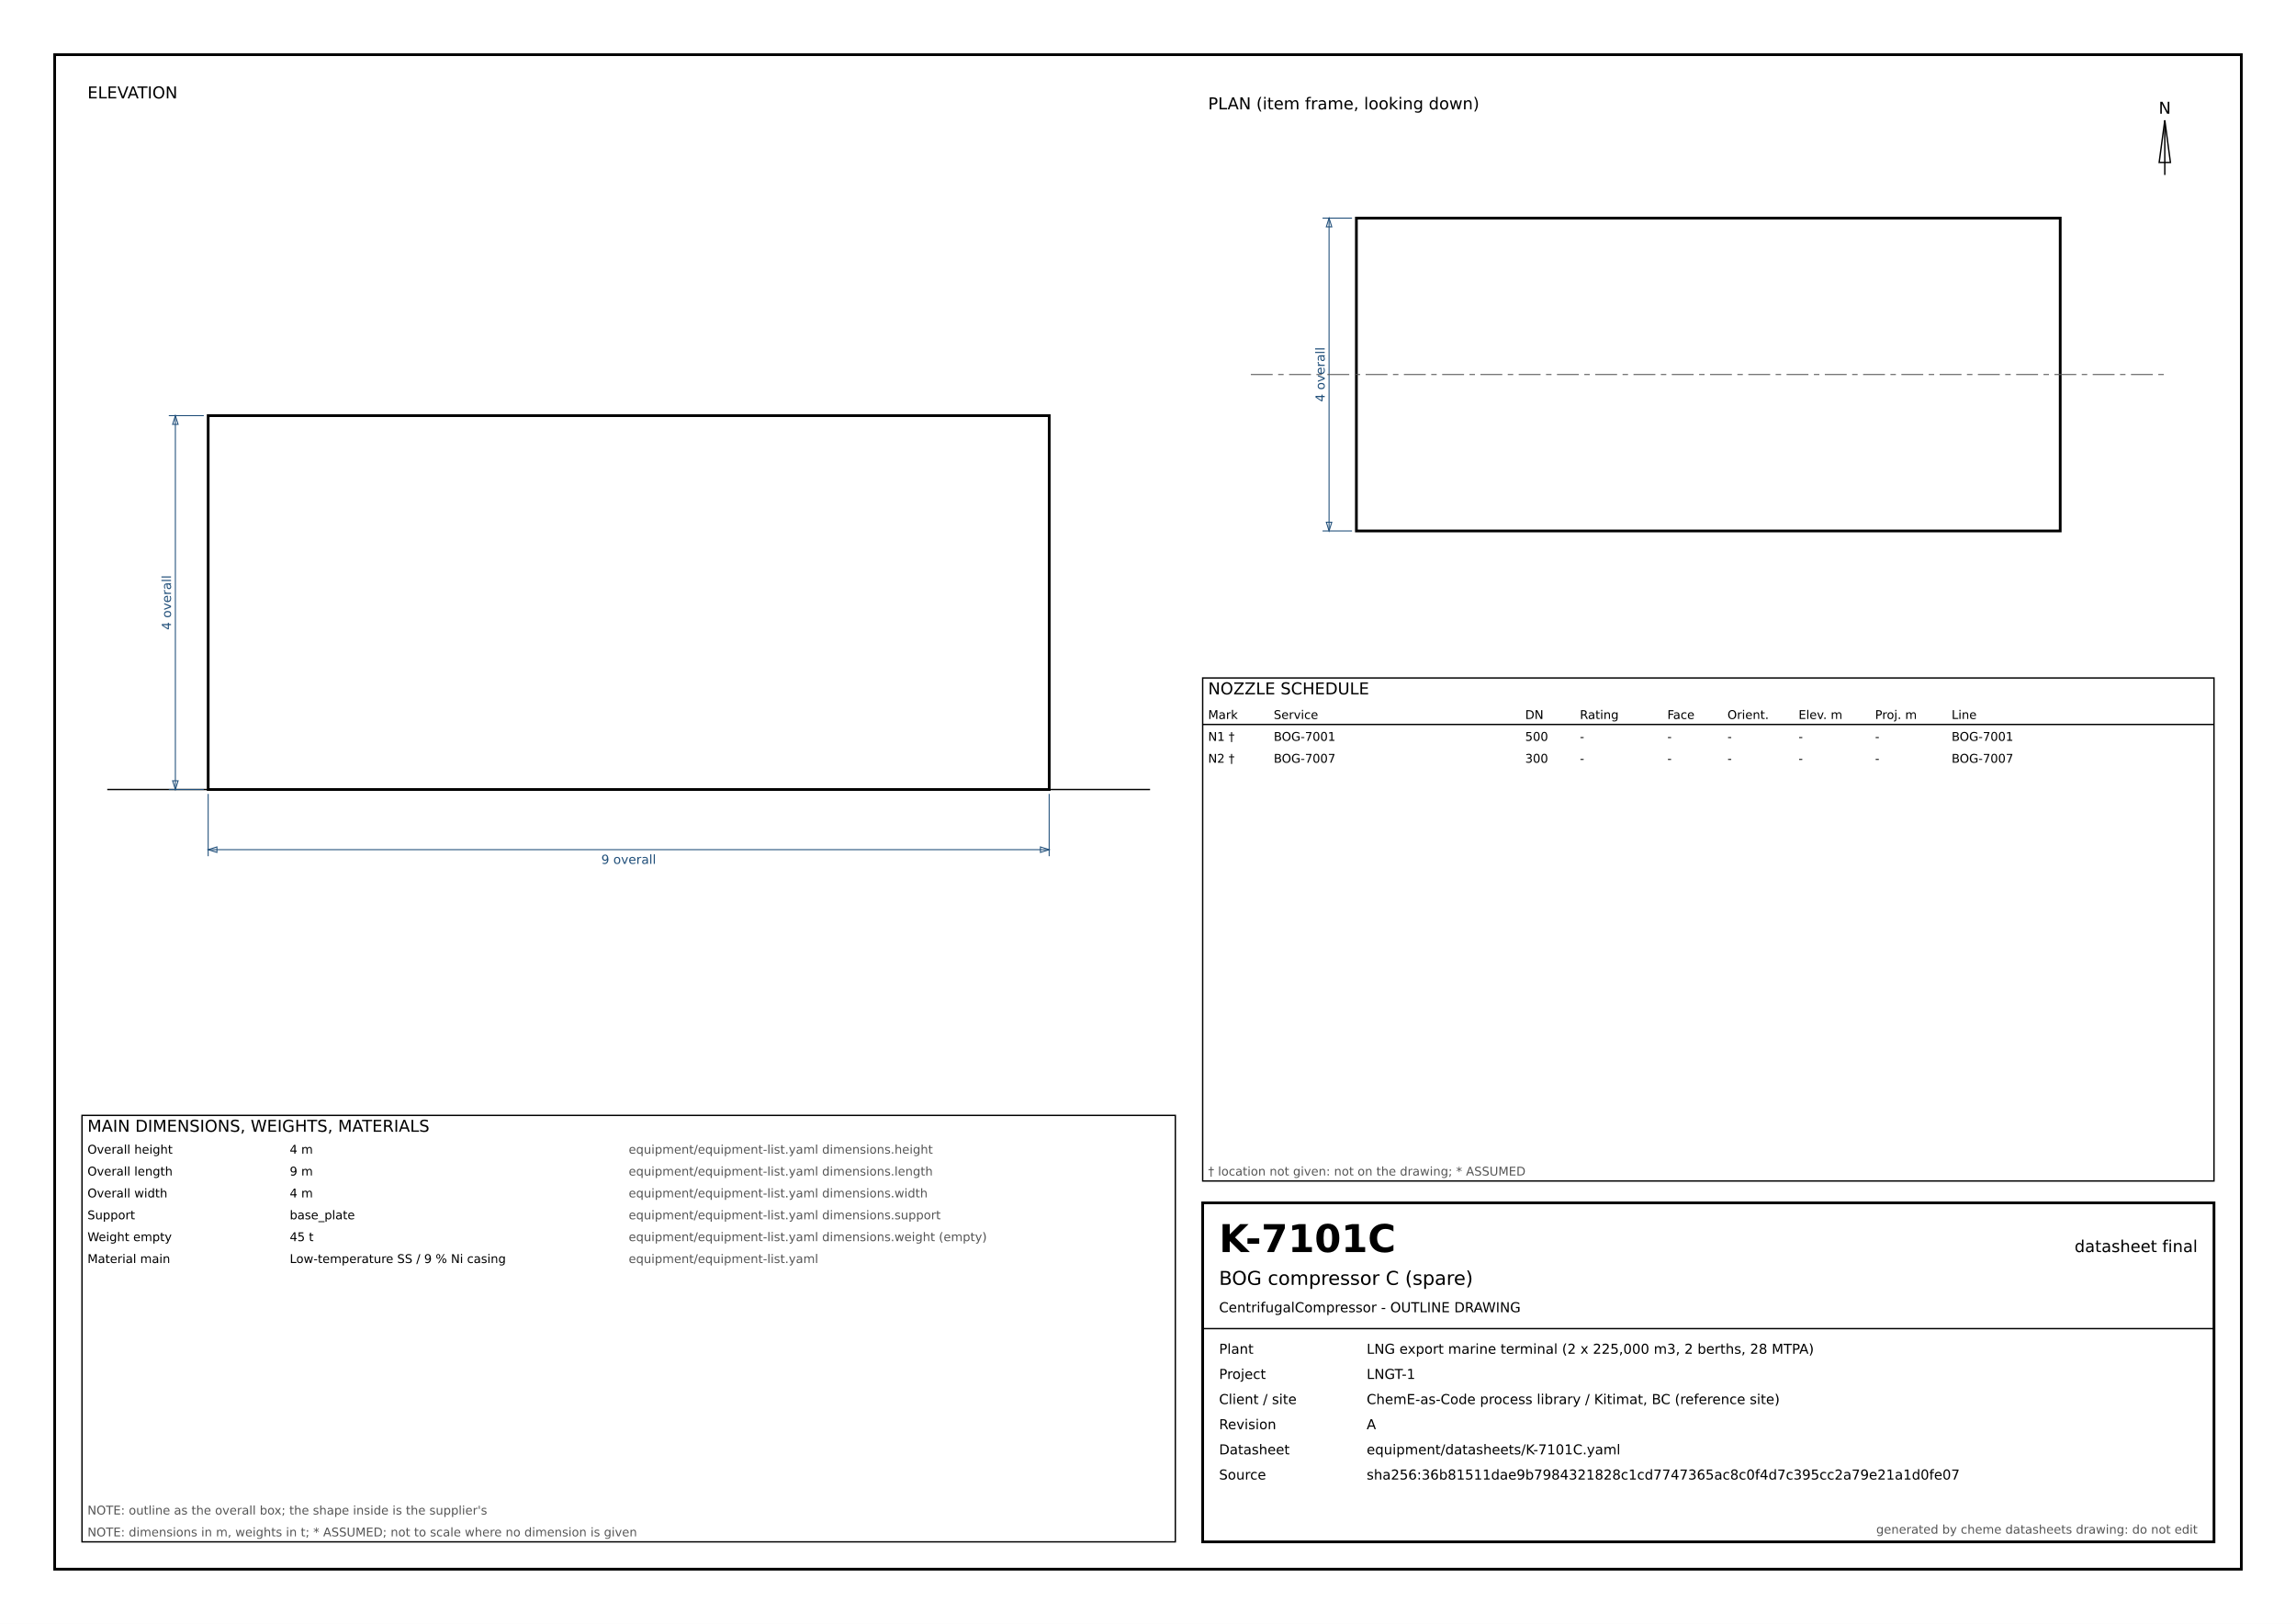
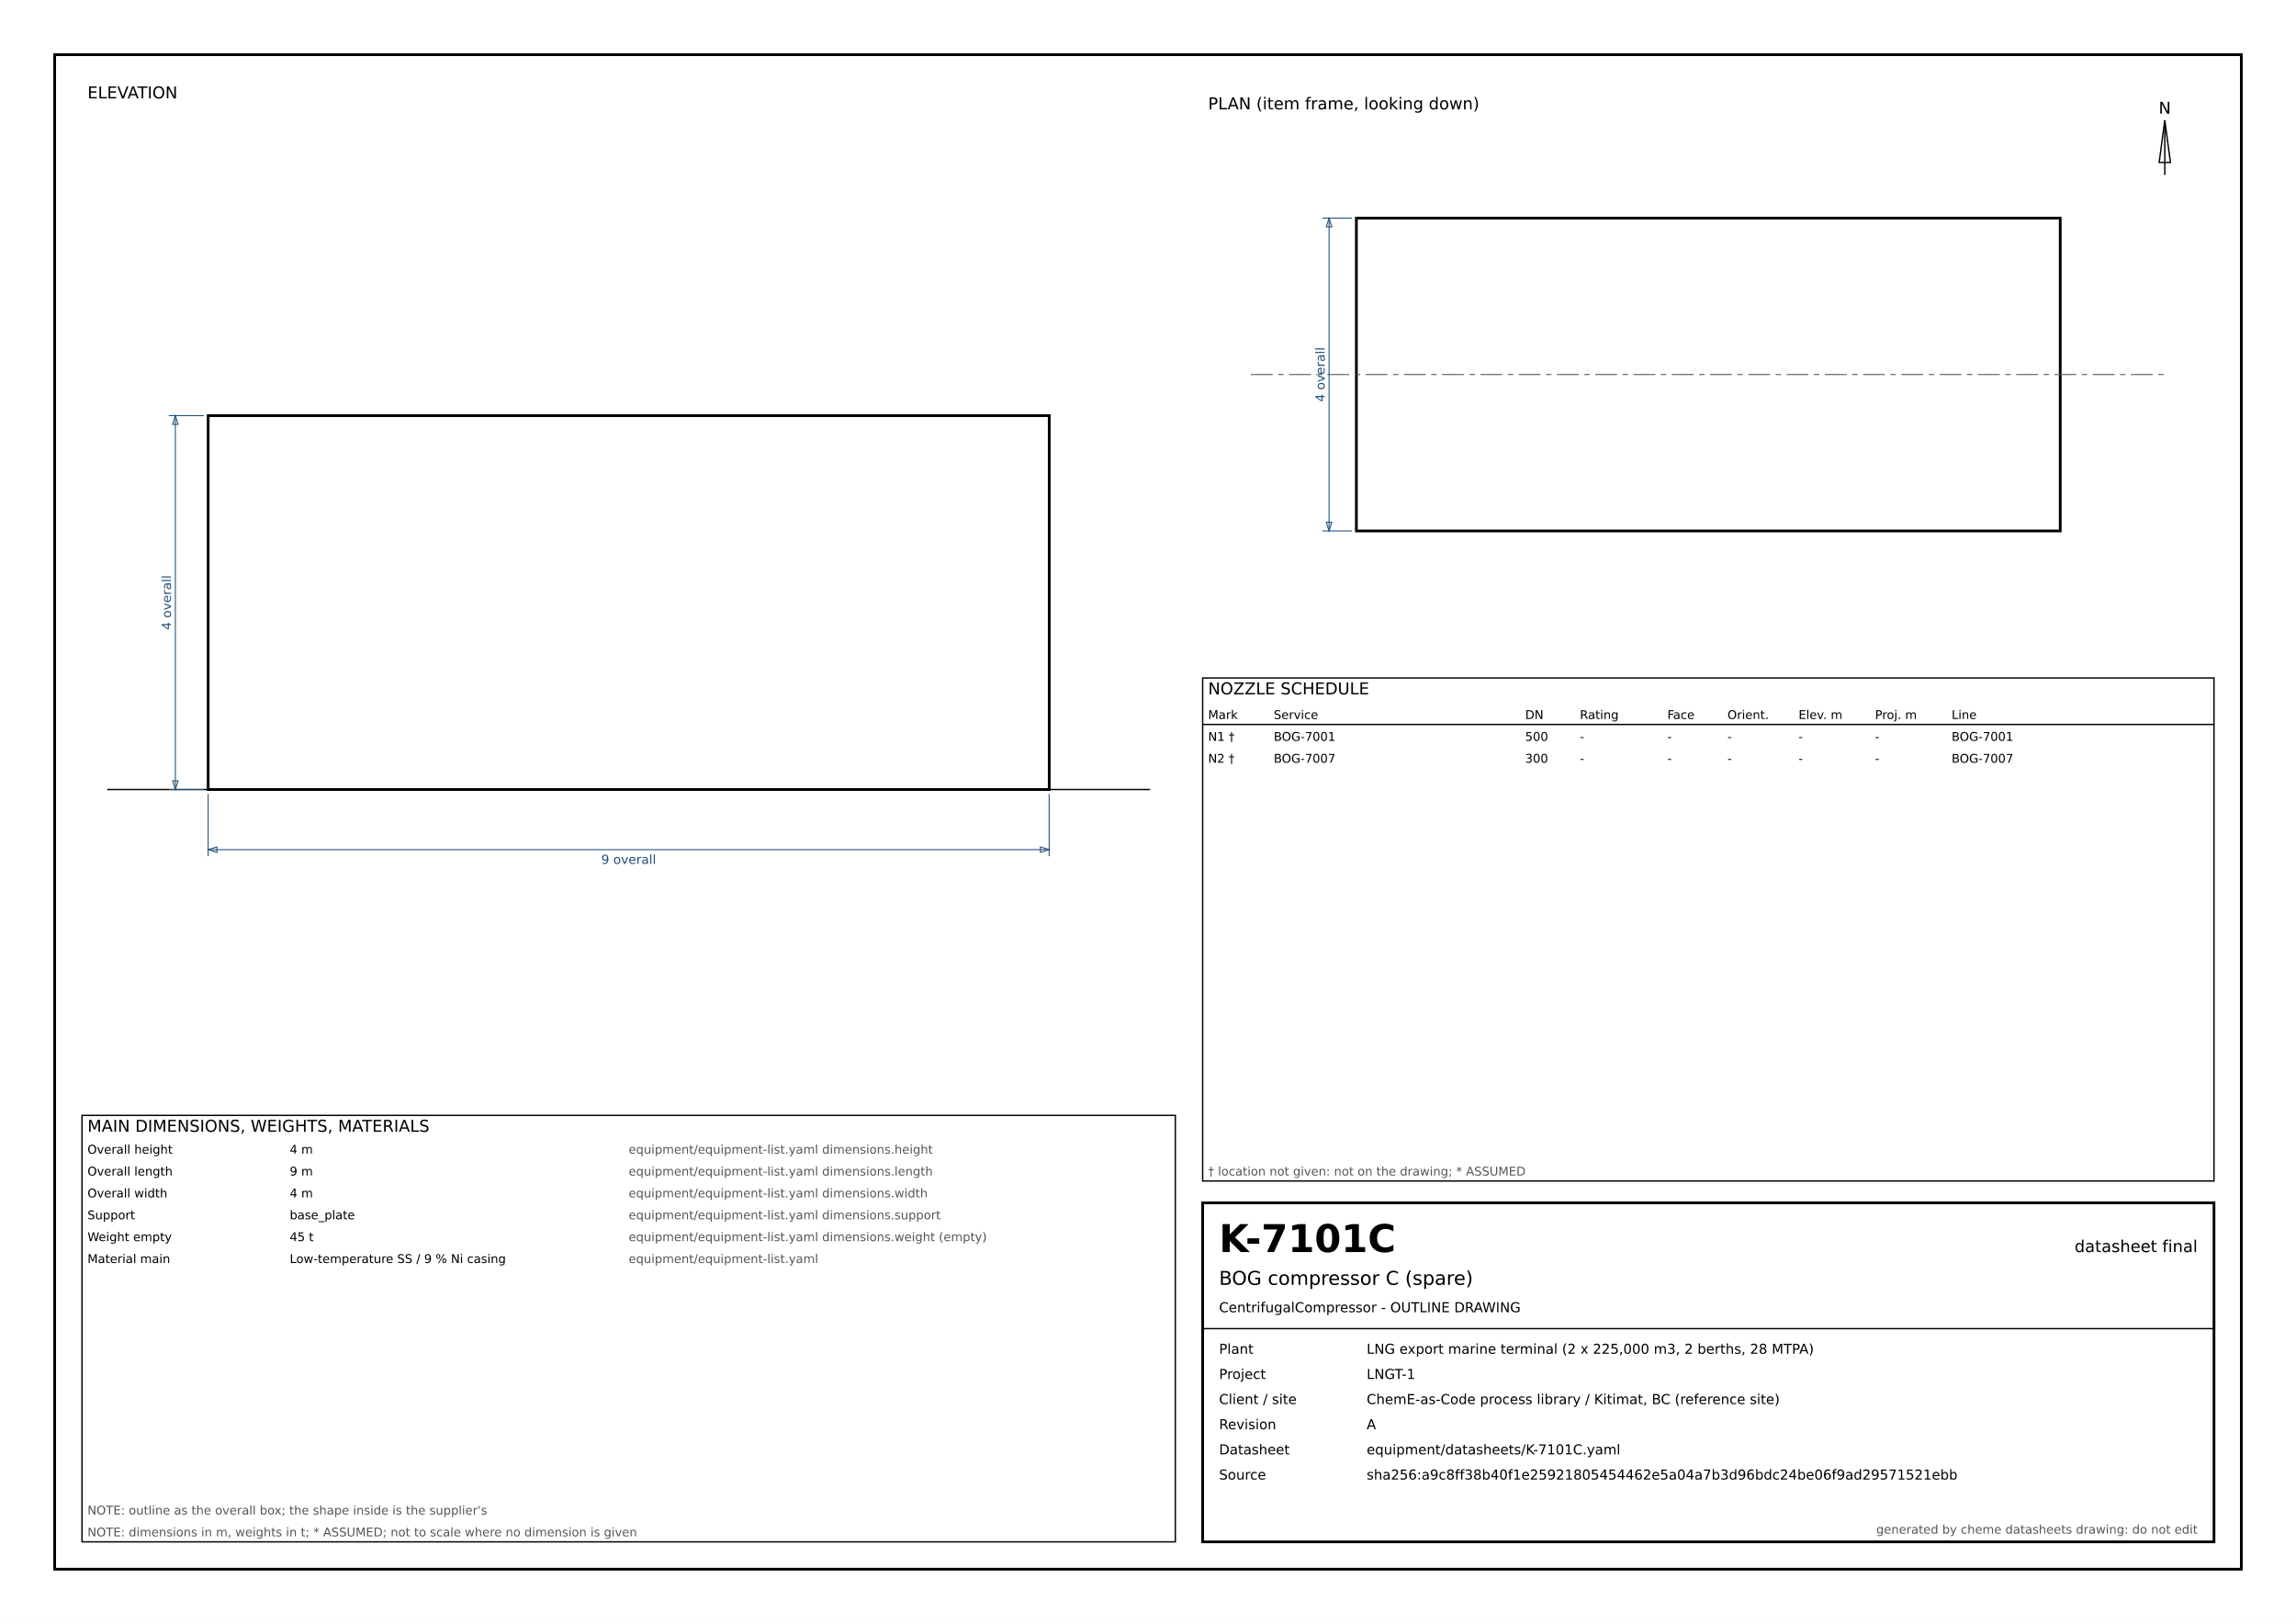
<svg xmlns="http://www.w3.org/2000/svg" width="420mm" height="297mm" viewBox="0 0 420 297">
  <style>
.frame{fill:none;stroke:#000;stroke-width:0.5}
.thin{fill:none;stroke:#000;stroke-width:0.25}
.outline{fill:#fff;stroke:#000;stroke-width:0.5}
.hidden{fill:none;stroke:#000;stroke-width:0.25;stroke-dasharray:1.5 1}
.centre{fill:none;stroke:#555;stroke-width:0.18;stroke-dasharray:4 1 1 1}
.tl{fill:none;stroke:#555;stroke-width:0.18;stroke-dasharray:2 1}
.dim{fill:none;stroke:#1f4e79;stroke-width:0.18}
.nozzle{fill:#fff;stroke:#b71c1c;stroke-width:0.35}
.section{fill:none;stroke:#2e7d32;stroke-width:0.25;stroke-dasharray:2 1}
text{font-family:'DejaVu Sans',Arial,Helvetica,sans-serif;fill:#000}
.t2{font-size:2.2px}.t25{font-size:2.5px}.t3{font-size:3px}.t35{font-size:3.5px}
.t5{font-size:5px;font-weight:bold}.t7{font-size:7px;font-weight:bold}
.dimt{font-size:2.3px;fill:#1f4e79}.nt{font-size:2.3px;fill:#b71c1c}
.note{font-size:2.2px;fill:#555}
.draft{font-size:40px;font-weight:bold;fill:#c62828;fill-opacity:0.12}
</style>
  <rect x="0" y="0" width="420" height="297" fill="#fff" />
  <rect x="10" y="10" width="400" height="277" class="frame" />
  <text x="16" y="18" class="t3" text-anchor="start">ELEVATION</text>
  <rect x="38.08" y="76.02" width="153.85" height="68.38" class="outline" />
  <line x1="19.62" y1="144.4" x2="210.38" y2="144.4" class="thin" />
  <line x1="38.08" y1="145.2" x2="38.08" y2="156.6" class="dim" />
  <line x1="191.92" y1="145.2" x2="191.92" y2="156.6" class="dim" />
  <line x1="38.08" y1="155.4" x2="191.92" y2="155.4" class="dim" />
  <path d="M38.08,155.4 l1.6,0.5 l0,-1 z" class="dim" />
  <path d="M191.92,155.4 l-1.6,0.5 l0,-1 z" class="dim" />
  <text x="115" y="158" class="dimt" text-anchor="middle">9 overall</text>
  <line x1="37.28" y1="144.4" x2="30.88" y2="144.4" class="dim" />
  <line x1="37.28" y1="76.02" x2="30.88" y2="76.02" class="dim" />
  <line x1="32.08" y1="144.4" x2="32.08" y2="76.02" class="dim" />
  <path d="M32.08,144.4 l0.5,-1.6 l-1,0 z" class="dim" />
  <path d="M32.08,76.02 l0.5,1.6 l-1,0 z" class="dim" />
  <text x="31.28" y="110.21" class="dimt" text-anchor="middle" transform="rotate(-90 31.28 110.21)">4 overall</text>
  <rect x="248.12" y="39.89" width="128.75" height="57.22" class="outline" />
  <line x1="247.32" y1="97.11" x2="241.93" y2="97.11" class="dim" />
  <line x1="247.32" y1="39.89" x2="241.93" y2="39.89" class="dim" />
  <line x1="243.12" y1="97.11" x2="243.12" y2="39.89" class="dim" />
  <path d="M243.12,97.11 l0.5,-1.6 l-1,0 z" class="dim" />
  <path d="M243.12,39.89 l0.5,1.6 l-1,0 z" class="dim" />
  <text x="242.32" y="68.5" class="dimt" text-anchor="middle" transform="rotate(-90 242.32 68.5)">4 overall</text>
  <line x1="228.81" y1="68.5" x2="396.19" y2="68.5" class="centre" />
  <line x1="396" y1="32" x2="396" y2="22" class="thin" />
  <path d="M396,22 L394.97,29.71 L397.03,29.71 z" class="thin" />
  <text x="396" y="20.8" class="t3" text-anchor="middle">N</text>
  <text x="221" y="20" class="t3" text-anchor="start">PLAN (item frame, looking down)</text>
  <text x="221" y="127" class="t3" text-anchor="start">NOZZLE SCHEDULE</text>
  <text x="221" y="131.5" class="t2" text-anchor="start">Mark</text>
  <text x="233" y="131.5" class="t2" text-anchor="start">Service</text>
  <text x="279" y="131.5" class="t2" text-anchor="start">DN</text>
  <text x="289" y="131.5" class="t2" text-anchor="start">Rating</text>
  <text x="305" y="131.5" class="t2" text-anchor="start">Face</text>
  <text x="316" y="131.5" class="t2" text-anchor="start">Orient.</text>
  <text x="329" y="131.5" class="t2" text-anchor="start">Elev. m</text>
  <text x="343" y="131.5" class="t2" text-anchor="start">Proj. m</text>
  <text x="357" y="131.5" class="t2" text-anchor="start">Line</text>
  <line x1="220" y1="132.5" x2="405" y2="132.5" class="thin" />
  <text x="221" y="135.5" class="t2" text-anchor="start">N1 †</text>
  <text x="233" y="135.5" class="t2" text-anchor="start">BOG-7001</text>
  <text x="279" y="135.5" class="t2" text-anchor="start">500</text>
  <text x="289" y="135.5" class="t2" text-anchor="start">-</text>
  <text x="305" y="135.5" class="t2" text-anchor="start">-</text>
  <text x="316" y="135.5" class="t2" text-anchor="start">-</text>
  <text x="329" y="135.5" class="t2" text-anchor="start">-</text>
  <text x="343" y="135.5" class="t2" text-anchor="start">-</text>
  <text x="357" y="135.5" class="t2" text-anchor="start">BOG-7001</text>
  <text x="221" y="139.5" class="t2" text-anchor="start">N2 †</text>
  <text x="233" y="139.5" class="t2" text-anchor="start">BOG-7007</text>
  <text x="279" y="139.5" class="t2" text-anchor="start">300</text>
  <text x="289" y="139.5" class="t2" text-anchor="start">-</text>
  <text x="305" y="139.5" class="t2" text-anchor="start">-</text>
  <text x="316" y="139.5" class="t2" text-anchor="start">-</text>
  <text x="329" y="139.5" class="t2" text-anchor="start">-</text>
  <text x="343" y="139.5" class="t2" text-anchor="start">-</text>
  <text x="357" y="139.5" class="t2" text-anchor="start">BOG-7007</text>
  <text x="221" y="215" class="note" text-anchor="start">† location not given: not on the drawing; * ASSUMED</text>
  <rect x="220" y="124" width="185" height="92" class="thin" />
  <text x="16" y="207" class="t3" text-anchor="start">MAIN DIMENSIONS, WEIGHTS, MATERIALS</text>
  <text x="16" y="211" class="t2" text-anchor="start">Overall height</text>
  <text x="53" y="211" class="t2" text-anchor="start">4 m</text>
  <text x="115" y="211" class="note" text-anchor="start">equipment/equipment-list.yaml dimensions.height</text>
  <text x="16" y="215" class="t2" text-anchor="start">Overall length</text>
  <text x="53" y="215" class="t2" text-anchor="start">9 m</text>
  <text x="115" y="215" class="note" text-anchor="start">equipment/equipment-list.yaml dimensions.length</text>
  <text x="16" y="219" class="t2" text-anchor="start">Overall width</text>
  <text x="53" y="219" class="t2" text-anchor="start">4 m</text>
  <text x="115" y="219" class="note" text-anchor="start">equipment/equipment-list.yaml dimensions.width</text>
  <text x="16" y="223" class="t2" text-anchor="start">Support</text>
  <text x="53" y="223" class="t2" text-anchor="start">base_plate</text>
  <text x="115" y="223" class="note" text-anchor="start">equipment/equipment-list.yaml dimensions.support</text>
  <text x="16" y="227" class="t2" text-anchor="start">Weight empty</text>
  <text x="53" y="227" class="t2" text-anchor="start">45 t</text>
  <text x="115" y="227" class="note" text-anchor="start">equipment/equipment-list.yaml dimensions.weight (empty)</text>
  <text x="16" y="231" class="t2" text-anchor="start">Material main</text>
  <text x="53" y="231" class="t2" text-anchor="start">Low-temperature SS / 9 % Ni casing</text>
  <text x="115" y="231" class="note" text-anchor="start">equipment/equipment-list.yaml</text>
  <text x="16" y="277" class="note" text-anchor="start">NOTE: outline as the overall box; the shape inside is the supplier's</text>
  <text x="16" y="281" class="note" text-anchor="start">NOTE: dimensions in m, weights in t; * ASSUMED; not to scale where no dimension is given</text>
  <rect x="15" y="204" width="200" height="78" class="thin" />
  <rect x="220" y="220" width="185" height="62" class="frame" />
  <text x="223" y="229" class="t7" text-anchor="start">K-7101C</text>
  <text x="223" y="235" class="t35" text-anchor="start">BOG compressor C (spare)</text>
  <text x="223" y="240" class="t25" text-anchor="start">CentrifugalCompressor - OUTLINE DRAWING</text>
  <line x1="220" y1="243" x2="405" y2="243" class="thin" />
  <text x="223" y="247.6" class="t25" text-anchor="start">Plant</text>
  <text x="250" y="247.6" class="t25" text-anchor="start">LNG export marine terminal (2 x 225,000 m3, 2 berths, 28 MTPA)</text>
  <text x="223" y="252.2" class="t25" text-anchor="start">Project</text>
  <text x="250" y="252.2" class="t25" text-anchor="start">LNGT-1</text>
  <text x="223" y="256.8" class="t25" text-anchor="start">Client / site</text>
  <text x="250" y="256.8" class="t25" text-anchor="start">ChemE-as-Code process library / Kitimat, BC (reference site)</text>
  <text x="223" y="261.4" class="t25" text-anchor="start">Revision</text>
  <text x="250" y="261.4" class="t25" text-anchor="start">A</text>
  <text x="223" y="266" class="t25" text-anchor="start">Datasheet</text>
  <text x="250" y="266" class="t25" text-anchor="start">equipment/datasheets/K-7101C.yaml</text>
  <text x="223" y="270.6" class="t25" text-anchor="start">Source</text>
-   <text x="250" y="270.6" class="t25" text-anchor="start">sha256:36b81511dae9b7984321828c1cd7747365ac8c0f4d7c395cc2a79e21a1d0fe07</text>
+   <text x="250" y="270.6" class="t25" text-anchor="start">sha256:a9c8ff38b40f1e25921805454462e5a04a7b3d96bdc24be06f9ad29571521ebb</text>
  <text x="402" y="229" class="t3" text-anchor="end">datasheet final</text>
  <text x="402" y="280.5" class="note" text-anchor="end">generated by cheme datasheets drawing: do not edit</text>
</svg>
